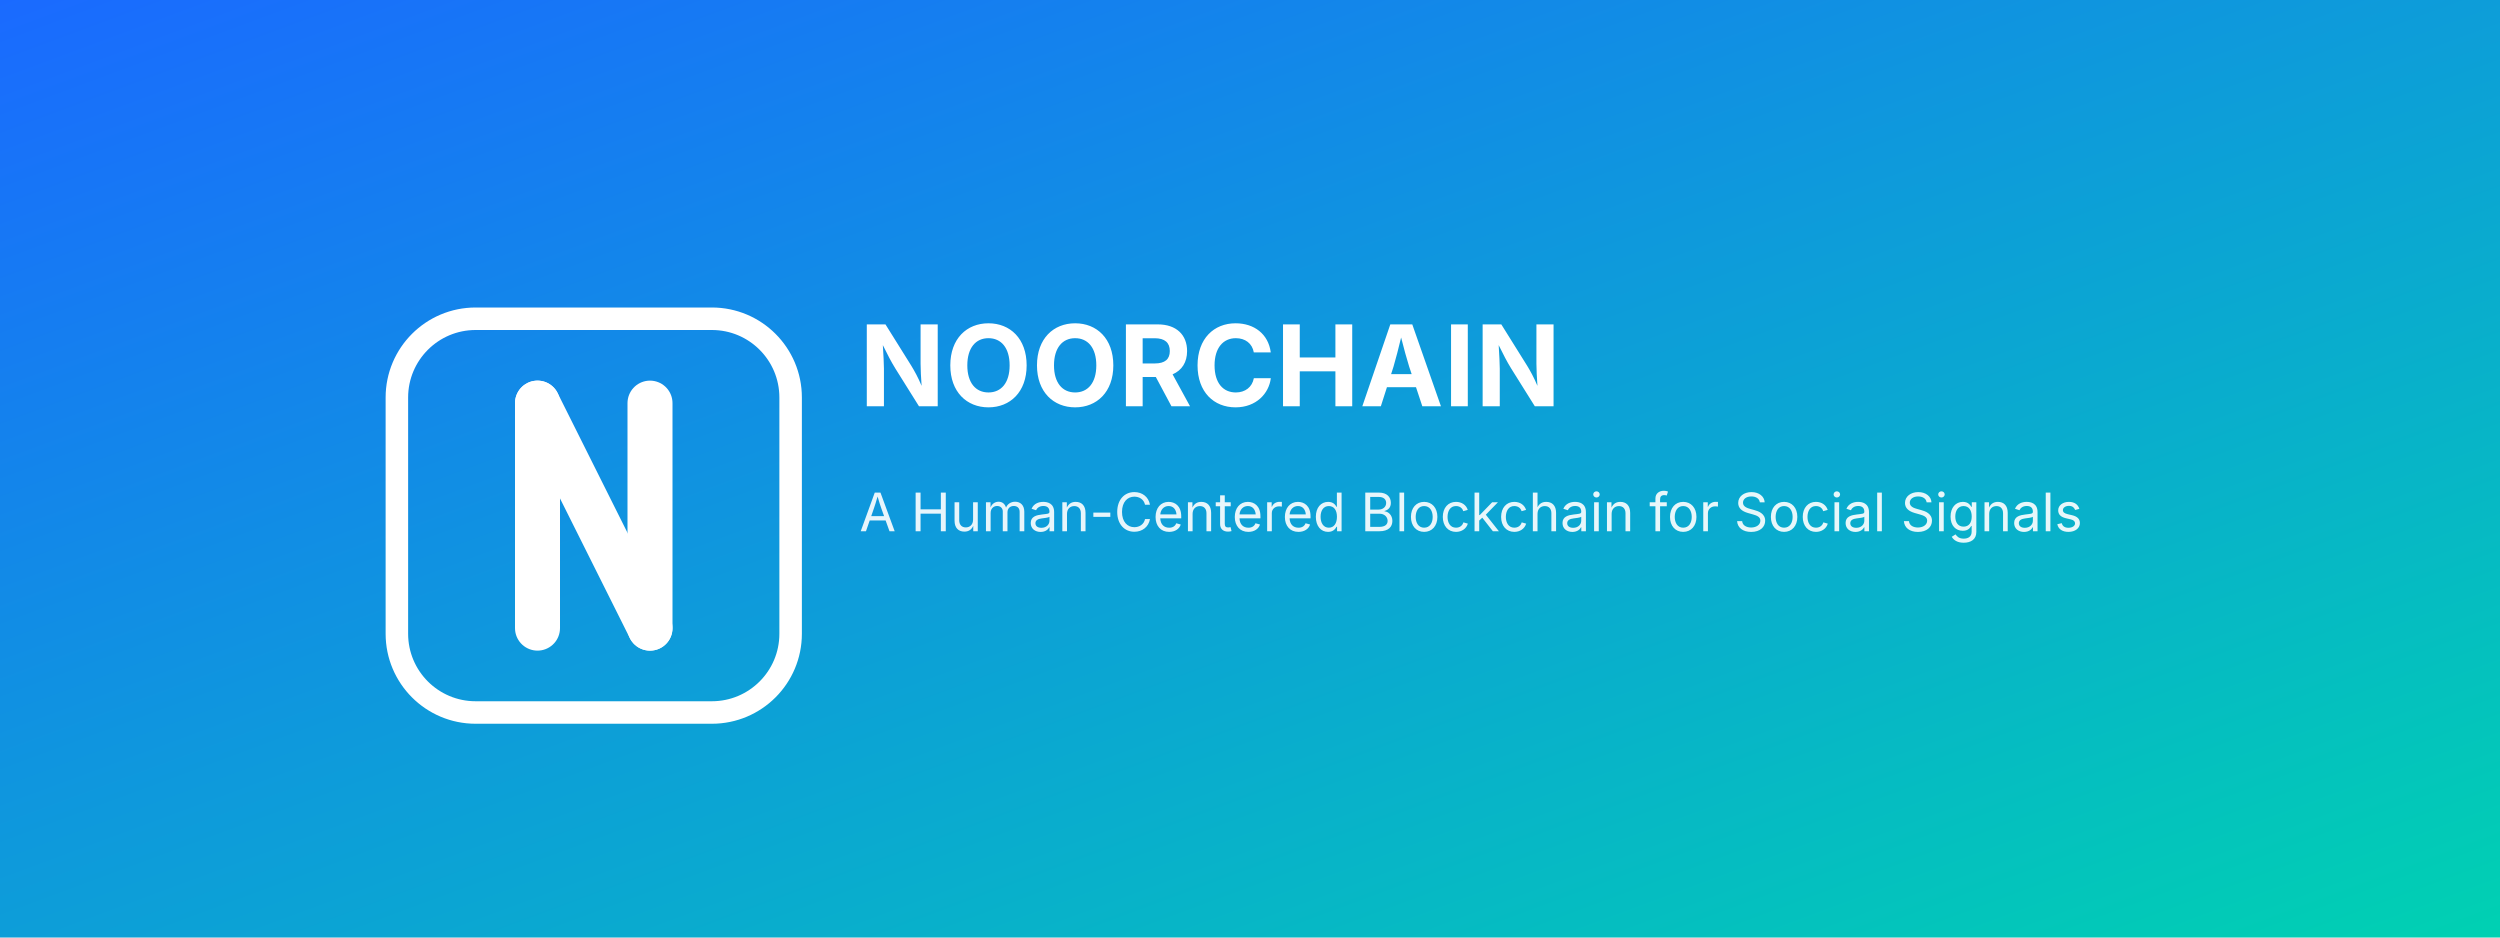
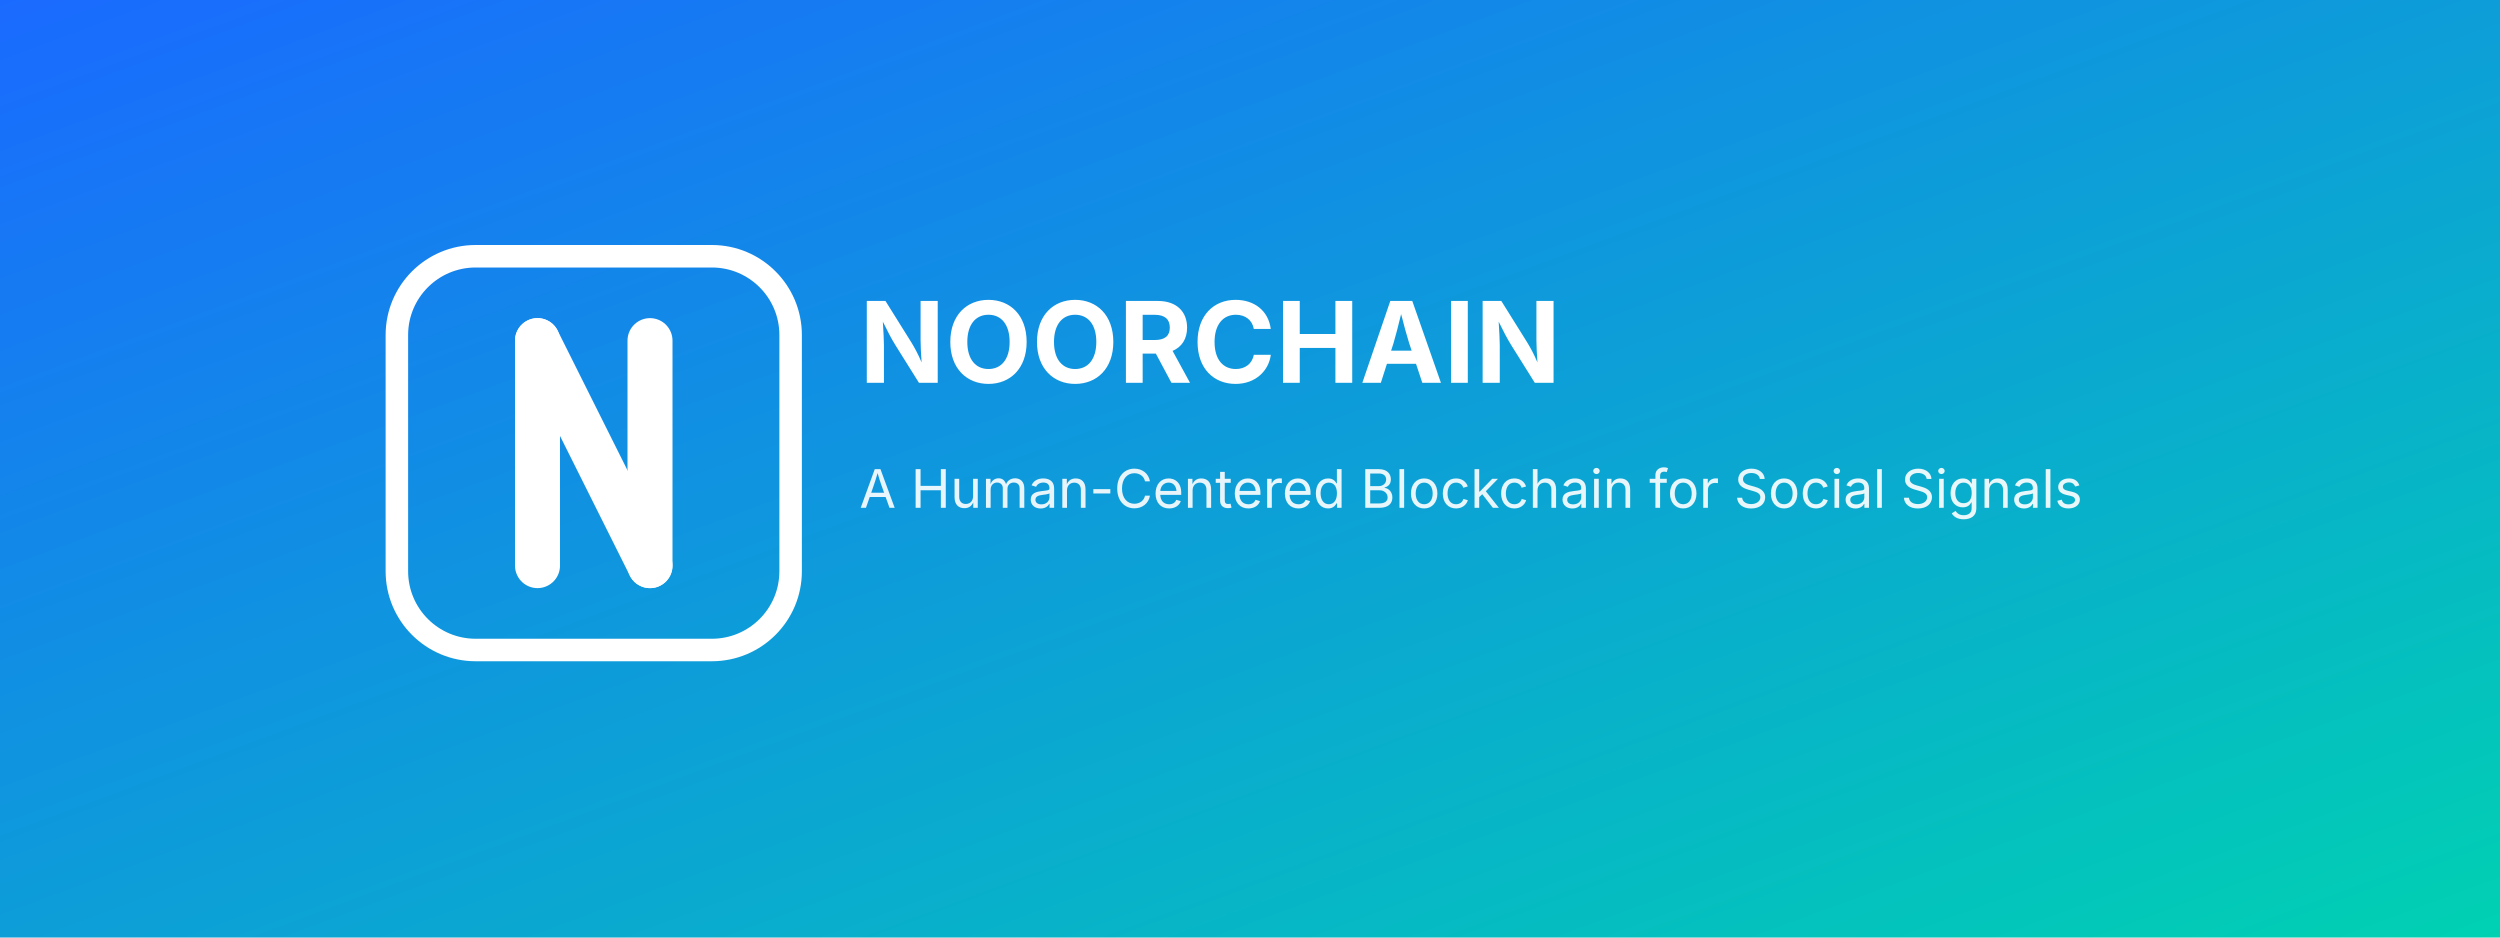
<svg xmlns="http://www.w3.org/2000/svg" width="1600" height="600" viewBox="0 0 1600 600">
  <defs>
    <linearGradient id="diagGrad" x1="0" y1="0" x2="1" y2="1">
      <stop offset="0%" stop-color="#1A6AFF" />
      <stop offset="100%" stop-color="#00D1B2" />
    </linearGradient>
  </defs>
  <rect width="1600" height="600" fill="url(#diagGrad)" />
-   <g transform="translate(200,150) scale(1.8)">
+   <g transform="translate(200,110) scale(1.8)">
    <rect x="30" y="30" width="140" height="140" rx="28" ry="28" fill="none" stroke="white" stroke-width="8" />
    <line x1="80" y1="60" x2="80" y2="140" stroke="white" stroke-width="16" stroke-linecap="round" />
    <line x1="80" y1="60" x2="120" y2="140" stroke="white" stroke-width="16" stroke-linecap="round" />
    <line x1="120" y1="60" x2="120" y2="140" stroke="white" stroke-width="16" stroke-linecap="round" />
  </g>
-   <text x="550" y="260" font-family="Inter, sans-serif" font-size="72" fill="white" font-weight="700">
+   <text x="550" y="245" font-family="Inter, sans-serif" font-size="72" fill="white" font-weight="700">
    NOORCHAIN
  </text>
-   <text x="550" y="340" font-family="Inter, sans-serif" font-size="34" fill="white" opacity="0.9">
+   <text x="550" y="325" font-family="Inter, sans-serif" font-size="34" fill="white" opacity="0.9">
    A Human-Centered Blockchain for Social Signals
  </text>
</svg>
